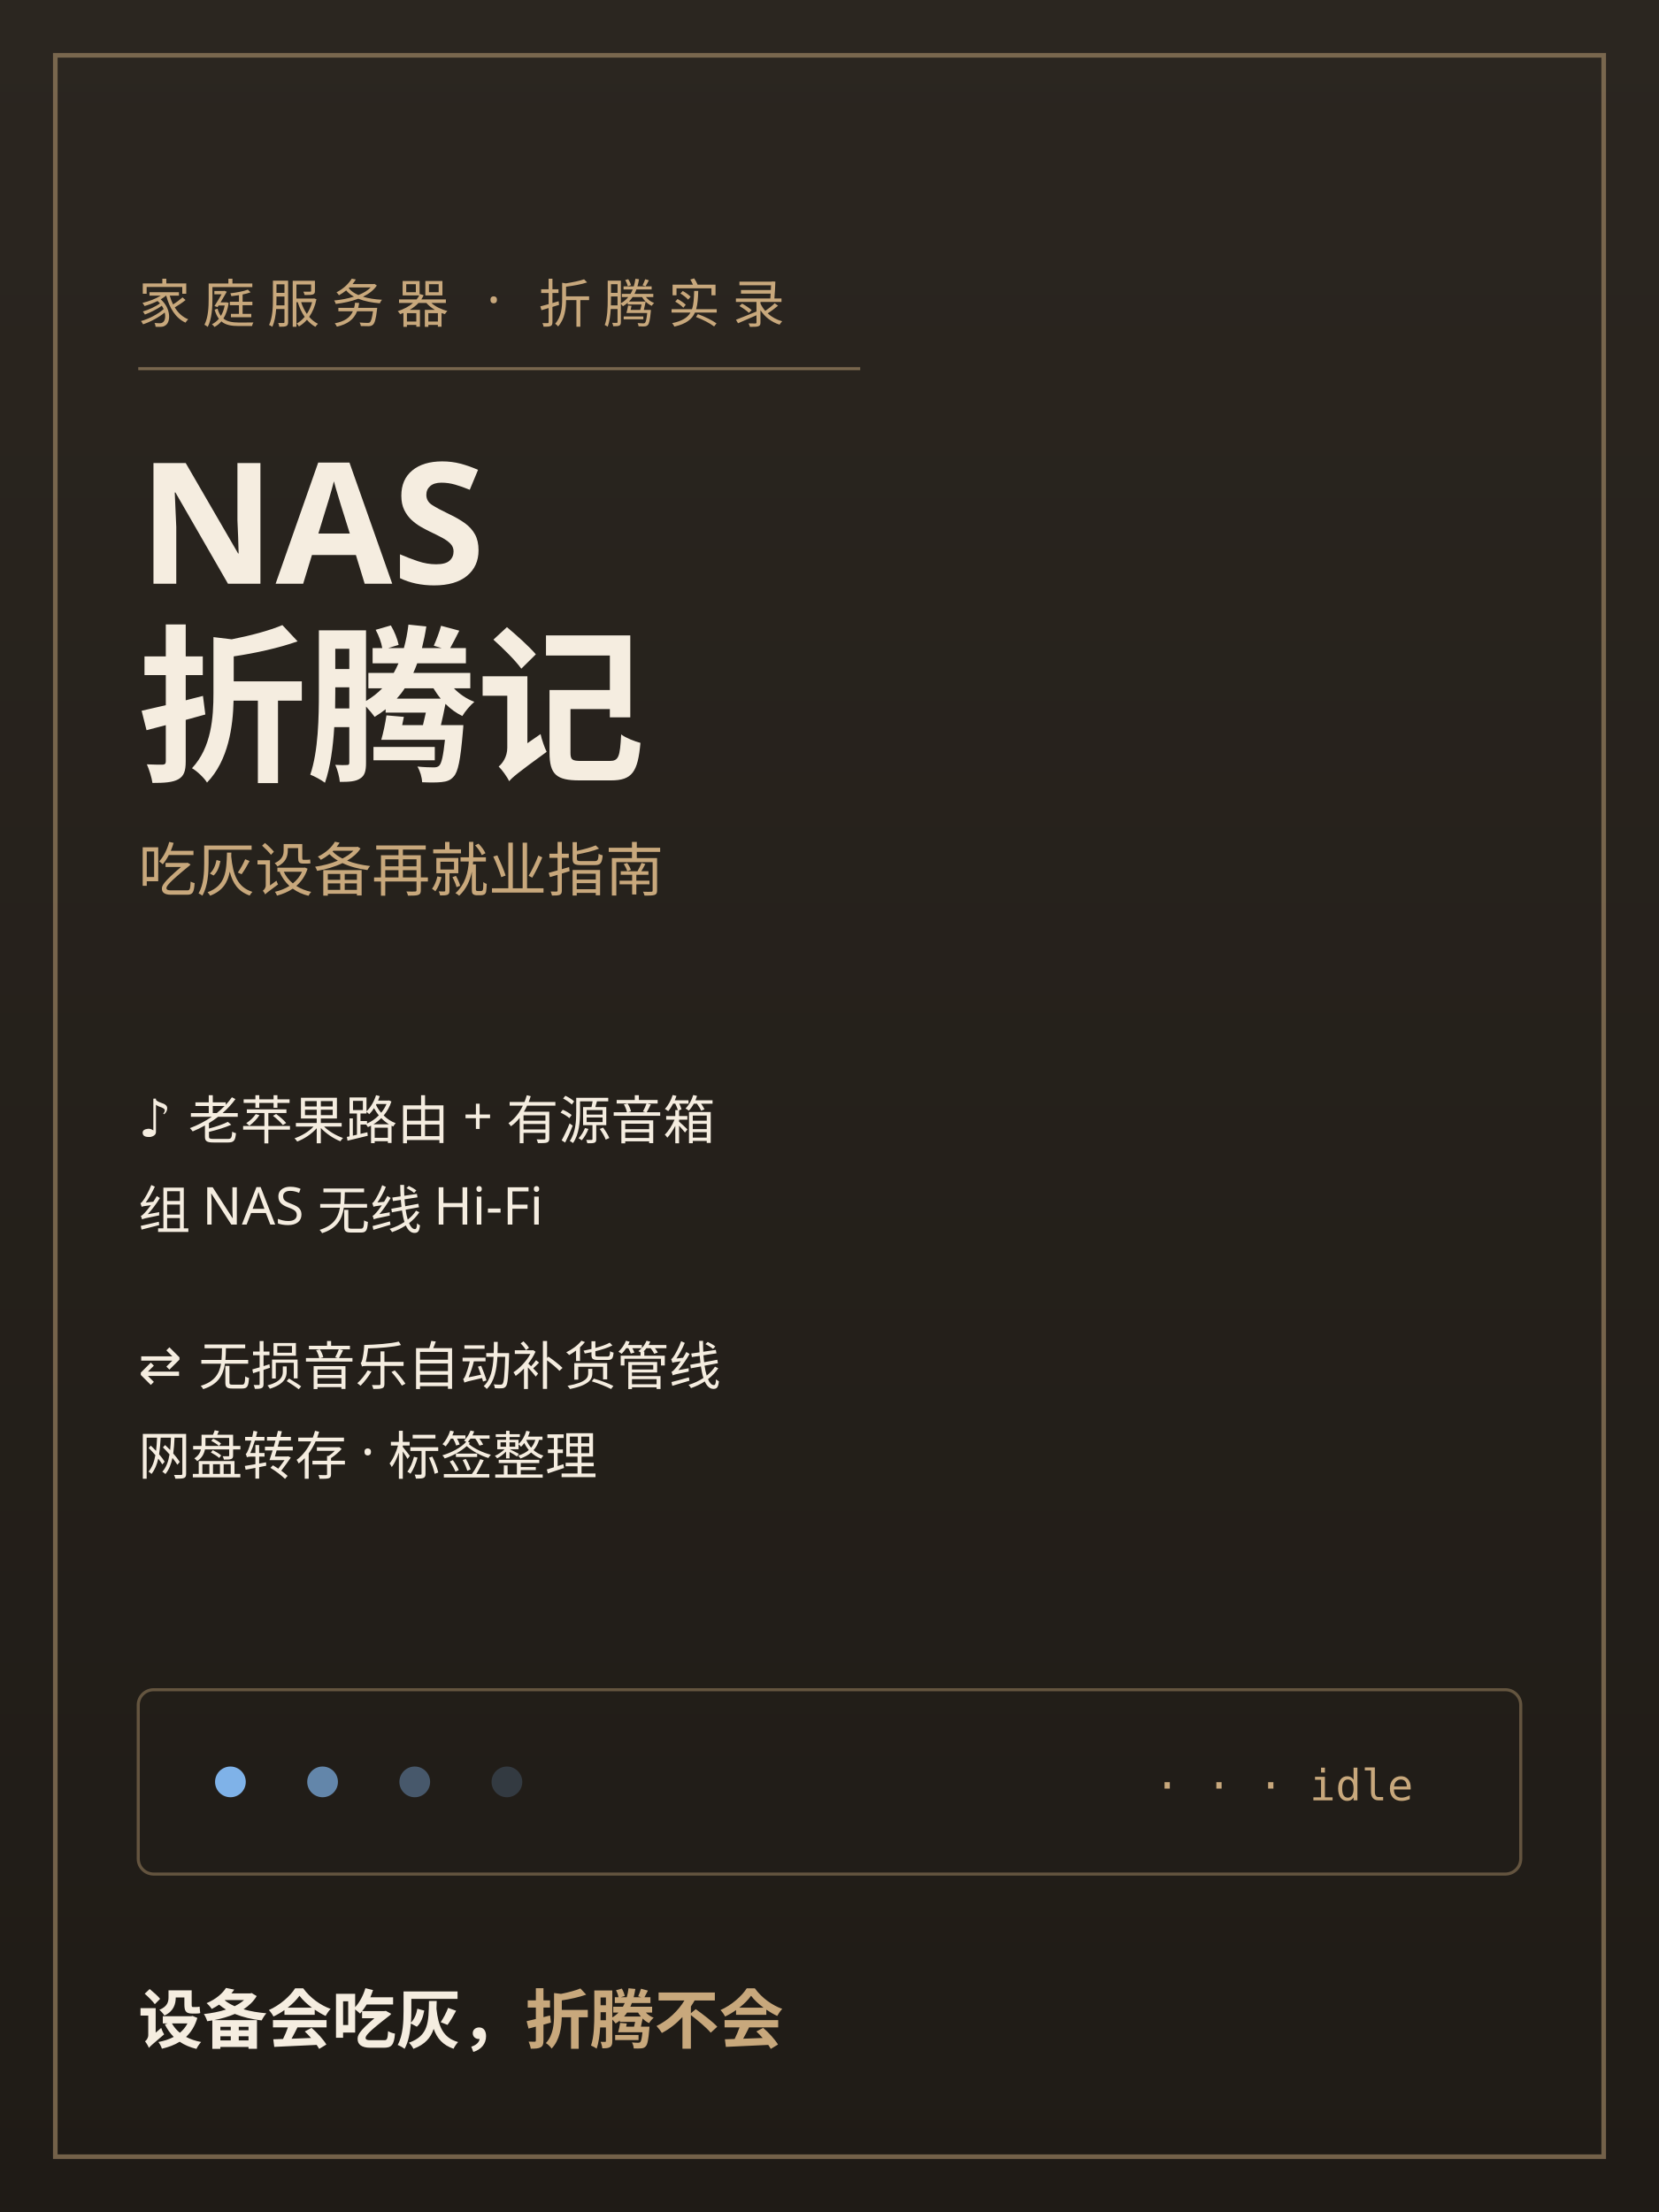
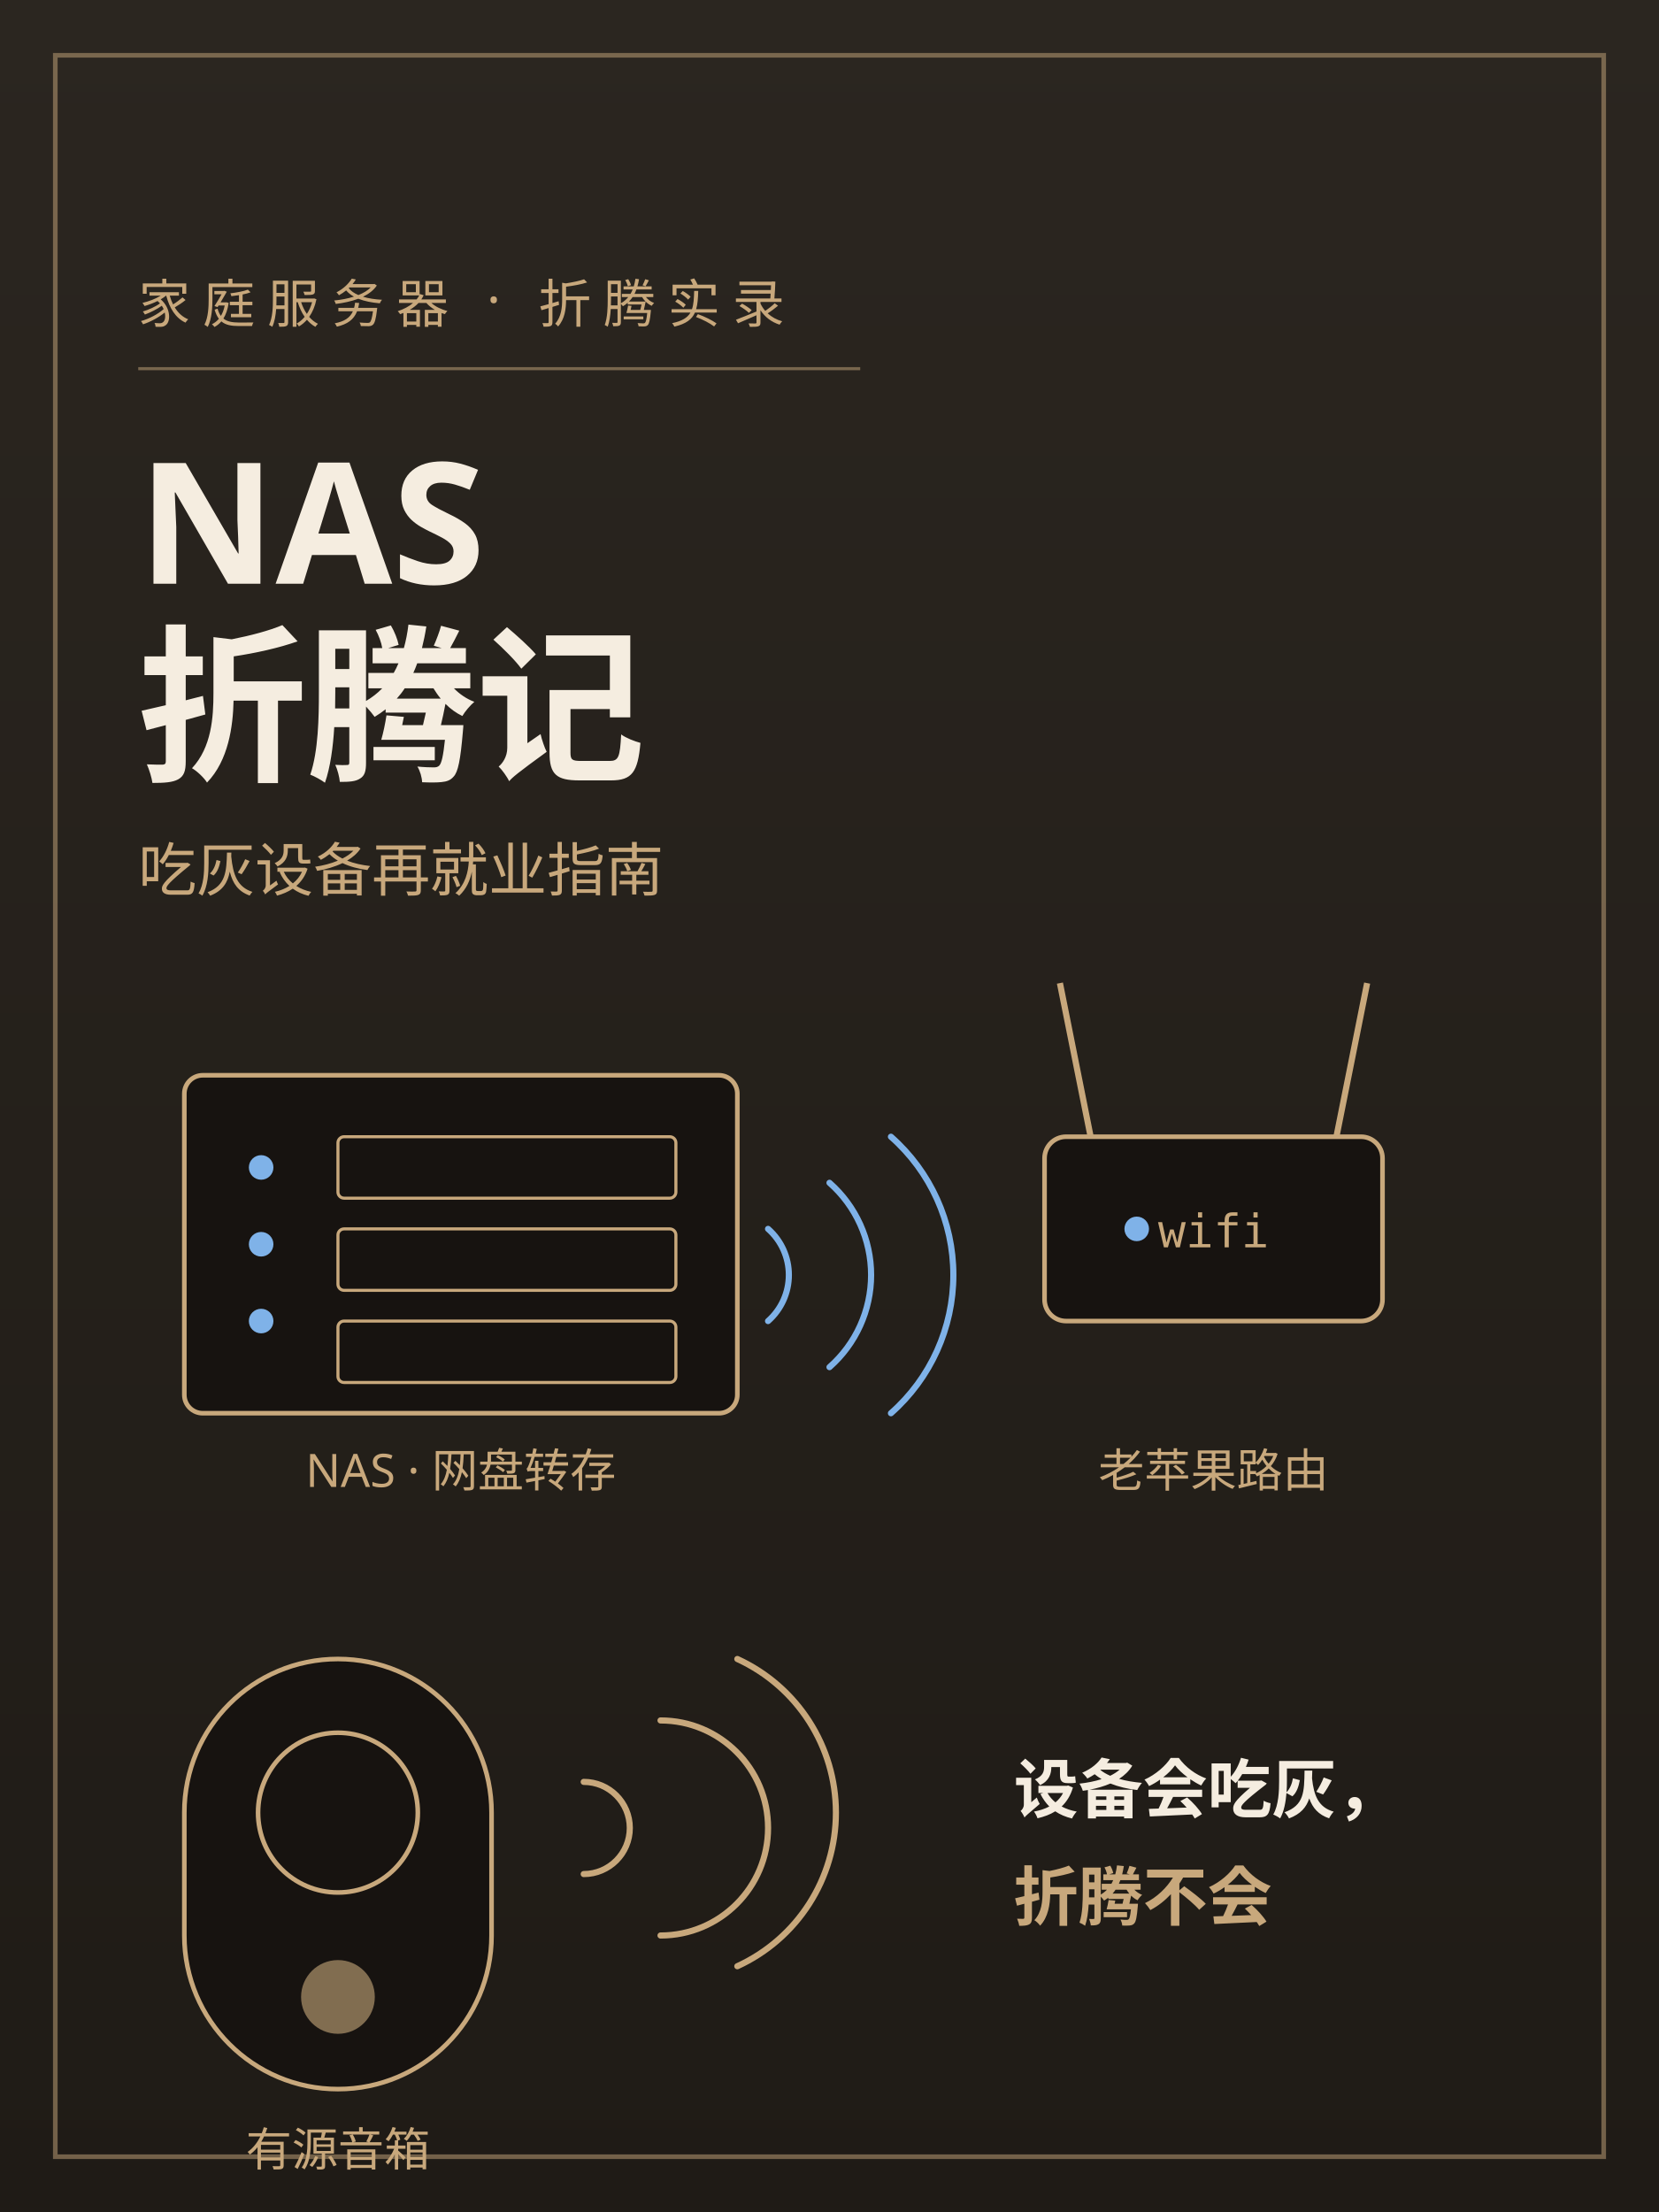
<svg xmlns="http://www.w3.org/2000/svg" viewBox="0 0 1080 1440" font-family="'PingFang SC','Hiragino Sans GB',sans-serif">
  <defs>
    <linearGradient id="warm" x1="0" y1="0" x2="0" y2="1">
      <stop offset="0" stop-color="#2B2620" />
      <stop offset="1" stop-color="#1F1B16" />
    </linearGradient>
  </defs>
  <rect width="1080" height="1440" fill="url(#warm)" />
  <rect x="36" y="36" width="1008" height="1368" fill="none" stroke="#C8A87C" stroke-opacity="0.5" stroke-width="3" />
  <text x="90" y="210" fill="#C8A87C" font-size="34" letter-spacing="8">家庭服务器 · 折腾实录</text>
  <line x1="90" y1="240" x2="560" y2="240" stroke="#C8A87C" stroke-opacity="0.5" stroke-width="2" />
  <text x="90" y="380" fill="#F5EDE0" font-size="110" font-weight="800">NAS</text>
  <text x="90" y="500" fill="#F5EDE0" font-size="110" font-weight="800">折腾记</text>
  <text x="90" y="580" fill="#C8A87C" font-size="38">吃灰设备再就业指南</text>
-   <g font-size="34">
-     <text x="90" y="740" fill="#F5EDE0">♪  老苹果路由 + 有源音箱</text>
-     <text x="90" y="800" fill="#F5EDE0">    组 NAS 无线 Hi-Fi</text>
-     <text x="90" y="900" fill="#F5EDE0">⇄  无损音乐自动补货管线</text>
-     <text x="90" y="960" fill="#F5EDE0">    网盘转存 · 标签整理</text>
+   <g>
+     <rect x="120" y="700" width="360" height="220" rx="12" fill="#171310" stroke="#C8A87C" stroke-width="3" />
+     <g fill="#7FB2E8">
+       <circle cx="170" cy="760" r="8" />
+       <circle cx="170" cy="810" r="8" />
+       <circle cx="170" cy="860" r="8" />
+     </g>
+     <g fill="none" stroke="#C8A87C" stroke-width="2">
+       <rect x="220" y="740" width="220" height="40" rx="4" />
+       <rect x="220" y="800" width="220" height="40" rx="4" />
+       <rect x="220" y="860" width="220" height="40" rx="4" />
+     </g>
+     <text x="300" y="968" fill="#C8A87C" font-size="30" text-anchor="middle">NAS · 网盘转存</text>
+   </g>
+   <g stroke="#7FB2E8" stroke-width="4" fill="none" stroke-linecap="round">
+     <path d="M500,800 a40,40 0 0 1 0,60" />
+     <path d="M540,770 a80,80 0 0 1 0,120" />
+     <path d="M580,740 a120,120 0 0 1 0,180" />
  </g>
  <g>
-     <rect x="90" y="1100" width="900" height="120" rx="10" fill="none" stroke="#C8A87C" stroke-opacity="0.4" stroke-width="2" />
-     <circle cx="150" cy="1160" r="10" fill="#7FB2E8" />
-     <circle cx="210" cy="1160" r="10" fill="#7FB2E8" fill-opacity="0.7" />
-     <circle cx="270" cy="1160" r="10" fill="#7FB2E8" fill-opacity="0.4" />
-     <circle cx="330" cy="1160" r="10" fill="#7FB2E8" fill-opacity="0.2" />
-     <text x="920" y="1172" fill="#C8A87C" font-size="28" text-anchor="end" font-family="'SF Mono','Menlo',monospace">· · · idle</text>
+     <rect x="680" y="740" width="220" height="120" rx="14" fill="#171310" stroke="#C8A87C" stroke-width="3" />
+     <line x1="710" y1="740" x2="690" y2="640" stroke="#C8A87C" stroke-width="4" />
+     <line x1="870" y1="740" x2="890" y2="640" stroke="#C8A87C" stroke-width="4" />
+     <circle cx="740" cy="800" r="8" fill="#7FB2E8" />
+     <text x="790" y="812" fill="#C8A87C" font-size="30" text-anchor="middle" font-family="'SF Mono','Menlo',monospace">wifi</text>
+     <text x="790" y="968" fill="#C8A87C" font-size="30" text-anchor="middle">老苹果路由</text>
  </g>
-   <text x="90" y="1330" fill="#F5EDE0" font-size="42" font-weight="700">设备会吃灰，<tspan fill="#C8A87C">折腾不会</tspan>
-   </text>
+   <g>
+     <rect x="120" y="1080" width="200" height="280" rx="100" fill="#171310" stroke="#C8A87C" stroke-width="3" />
+     <circle cx="220" cy="1180" r="52" fill="none" stroke="#C8A87C" stroke-width="3" />
+     <circle cx="220" cy="1300" r="24" fill="#C8A87C" fill-opacity="0.6" />
+     <text x="220" y="1410" fill="#C8A87C" font-size="30" text-anchor="middle">有源音箱</text>
+   </g>
+   <g stroke="#C8A87C" stroke-width="4" fill="none" stroke-linecap="round">
+     <path d="M380,1160 a30,30 0 0 1 0,60" />
+     <path d="M430,1120 a70,70 0 0 1 0,140" />
+     <path d="M480,1080 a110,110 0 0 1 0,200" />
+   </g>
+   <text x="660" y="1180" fill="#F5EDE0" font-size="42" font-weight="700">设备会吃灰，</text>
+   <text x="660" y="1250" fill="#C8A87C" font-size="42" font-weight="700">折腾不会</text>
</svg>
